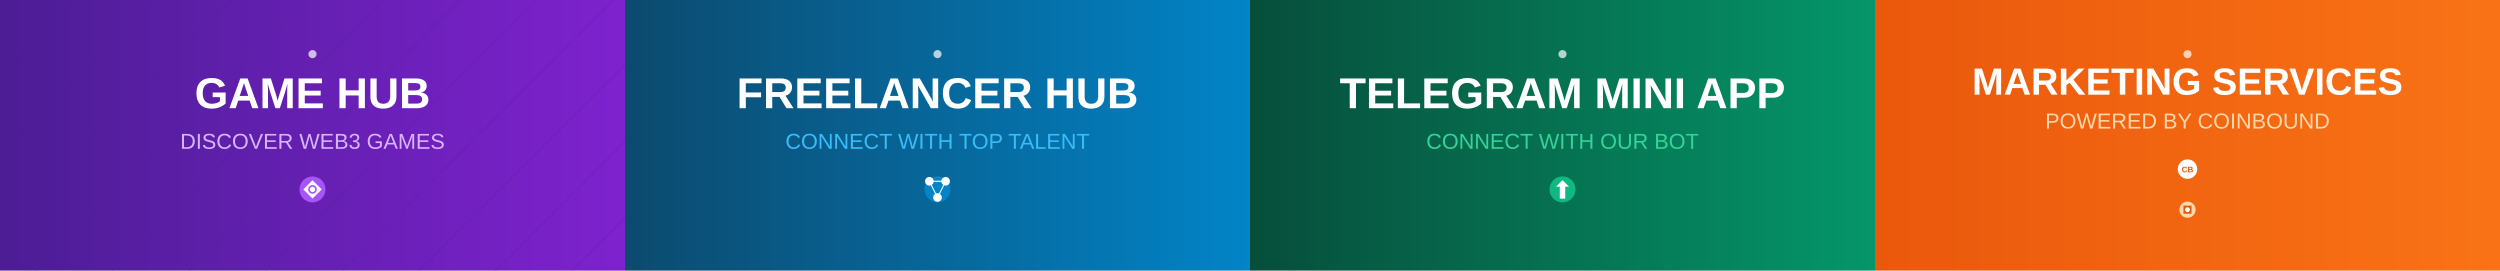
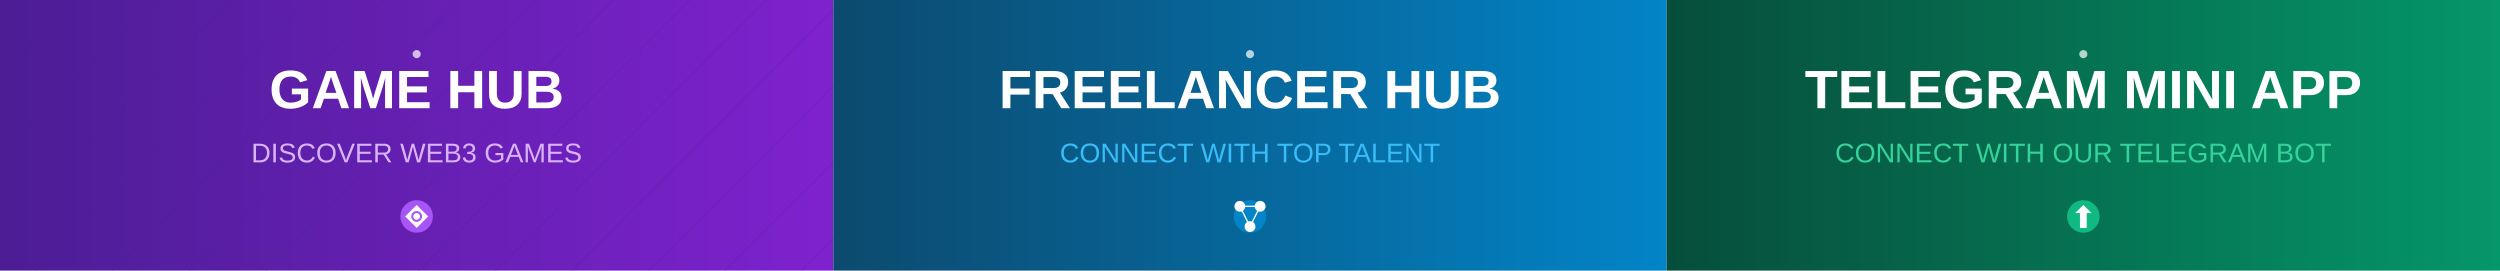
<svg xmlns="http://www.w3.org/2000/svg" width="1848" height="200" viewBox="0 0 1848 200">
  <defs>
    <linearGradient id="gameHubGradient" x1="0%" y1="0%" x2="100%" y2="0%">
      <stop offset="0%" stop-color="#4c1d95" />
      <stop offset="100%" stop-color="#7e22ce" />
    </linearGradient>
    <linearGradient id="freelancerGradient" x1="0%" y1="0%" x2="100%" y2="0%">
      <stop offset="0%" stop-color="#0c4a6e" />
      <stop offset="100%" stop-color="#0284c7" />
    </linearGradient>
-     <linearGradient id="telegramGradient" x1="0%" y1="0%" x2="100%" y2="0%">
+     <linearGradient id="affiliateGradient" x1="0%" y1="0%" x2="100%" y2="0%">
      <stop offset="0%" stop-color="#064e3b" />
      <stop offset="100%" stop-color="#059669" />
-     </linearGradient>
-     <linearGradient id="marketingGradient" x1="0%" y1="0%" x2="100%" y2="0%">
-       <stop offset="0%" stop-color="#ea580c" />
-       <stop offset="100%" stop-color="#f97316" />
    </linearGradient>
    <pattern id="diagonalLines" patternUnits="userSpaceOnUse" width="40" height="40" patternTransform="rotate(45)">
      <line x1="0" y1="0" x2="0" y2="40" stroke="#4c1d95" stroke-width="2" />
    </pattern>
  </defs>
  <a id="gamehub-link" href="/games">
-     <rect x="0" y="0" width="462" height="200" fill="url(#gameHubGradient)" />
-     <rect x="0" y="0" width="462" height="200" fill="url(#diagonalLines)" opacity="0.2" />
-     <text x="231" y="80" font-family="Arial, sans-serif" font-size="32" font-weight="bold" fill="white" text-anchor="middle">
+     <rect x="0" y="0" width="616" height="200" fill="url(#gameHubGradient)" />
+     <rect x="0" y="0" width="616" height="200" fill="url(#diagonalLines)" opacity="0.2" />
+     <text x="308" y="80" font-family="Arial, sans-serif" font-size="40" font-weight="bold" fill="white" text-anchor="middle">
      GAME HUB
    </text>
-     <text x="231" y="110" font-family="Arial, sans-serif" font-size="16" fill="#d8b4fe" text-anchor="middle">
+     <text x="308" y="120" font-family="Arial, sans-serif" font-size="20" fill="#d8b4fe" text-anchor="middle">
      DISCOVER WEB3 GAMES
    </text>
-     <g transform="translate(231, 140) scale(0.4)">
+     <g transform="translate(308, 160) scale(0.5)">
      <circle cx="0" cy="0" r="24" fill="#a855f7" />
      <polygon points="-12,-12 12,-12 12,12 -12,12" fill="white" transform="rotate(45)" />
      <circle cx="0" cy="0" r="8" fill="#a855f7" />
      <circle cx="0" cy="0" r="5" fill="white" />
    </g>
  </a>
  <a id="freelancer-link" href="/marketplace">
-     <rect x="462" y="0" width="462" height="200" fill="url(#freelancerGradient)" />
-     <text x="693" y="80" font-family="Arial, sans-serif" font-size="32" font-weight="bold" fill="white" text-anchor="middle">
+     <rect x="616" y="0" width="616" height="200" fill="url(#freelancerGradient)" />
+     <text x="924" y="80" font-family="Arial, sans-serif" font-size="40" font-weight="bold" fill="white" text-anchor="middle">
      FREELANCER HUB
    </text>
-     <text x="693" y="110" font-family="Arial, sans-serif" font-size="16" fill="#38bdf8" text-anchor="middle">
+     <text x="924" y="120" font-family="Arial, sans-serif" font-size="20" fill="#38bdf8" text-anchor="middle">
      CONNECT WITH TOP TALENT
    </text>
-     <g transform="translate(693, 140) scale(0.4)">
+     <g transform="translate(924, 160) scale(0.5)">
      <circle cx="0" cy="0" r="24" fill="#0284c7" />
      <circle cx="-15" cy="-15" r="8" fill="white" />
      <circle cx="15" cy="-15" r="8" fill="white" />
      <circle cx="0" cy="15" r="8" fill="white" />
      <line x1="-15" y1="-15" x2="15" y2="-15" stroke="white" stroke-width="2" />
      <line x1="-15" y1="-15" x2="0" y2="15" stroke="white" stroke-width="2" />
      <line x1="15" y1="-15" x2="0" y2="15" stroke="white" stroke-width="2" />
    </g>
  </a>
-   <a id="telegram-link" href="https://t.me/aquadsbumpbot?start=_tgr_gMbuSho0MWJh" target="_blank" rel="noopener noreferrer">
-     <rect x="924" y="0" width="462" height="200" fill="url(#telegramGradient)" />
-     <text x="1155" y="80" font-family="Arial, sans-serif" font-size="32" font-weight="bold" fill="white" text-anchor="middle">
+   <a id="affiliate-link" href="/affiliate">
+     <rect x="1232" y="0" width="616" height="200" fill="url(#affiliateGradient)" />
+     <text x="1540" y="80" font-family="Arial, sans-serif" font-size="40" font-weight="bold" fill="white" text-anchor="middle">
      TELEGRAM MINI APP
    </text>
-     <text x="1155" y="110" font-family="Arial, sans-serif" font-size="16" fill="#34d399" text-anchor="middle">
-       CONNECT WITH OUR BOT
+     <text x="1540" y="120" font-family="Arial, sans-serif" font-size="20" fill="#34d399" text-anchor="middle">
+       CONNECT WITH OUR TELEGRAM BOT
    </text>
-     <g transform="translate(1155, 140) scale(0.4)">
+     <g transform="translate(1540, 160) scale(0.5)">
      <circle cx="0" cy="0" r="24" fill="#10b981" />
      <path d="M-12,-5 L0,-17 L12,-5 L5,-5 L5,17 L-5,17 L-5,-5 Z" fill="white" />
-     </g>
-   </a>
-   <a id="marketing-link" href="https://coinbound.io/marketing-plan/?ref=Aquads" target="_blank" rel="noopener noreferrer">
-     <rect x="1386" y="0" width="462" height="200" fill="url(#marketingGradient)" />
-     <text x="1617" y="70" font-family="Arial, sans-serif" font-size="28" font-weight="bold" fill="white" text-anchor="middle">
-       MARKETING SERVICES
-     </text>
-     <text x="1617" y="95" font-family="Arial, sans-serif" font-size="16" fill="#fed7aa" text-anchor="middle">
-       POWERED BY COINBOUND
-     </text>
-     <g transform="translate(1617, 125) scale(0.3)">
-       <circle cx="0" cy="0" r="24" fill="#ffffff" />
-       <text x="0" y="8" font-family="Arial, sans-serif" font-size="20" font-weight="bold" fill="#ea580c" text-anchor="middle">CB</text>
-     </g>
-     <g transform="translate(1617, 155) scale(0.3)">
-       <circle cx="0" cy="0" r="20" fill="#fed7aa" />
-       <path d="M-10,-10 L10,-10 L10,10 L-10,10 Z" fill="#ea580c" />
-       <circle cx="0" cy="0" r="6" fill="white" />
    </g>
  </a>
  <style>
    a:hover rect {
      filter: brightness(1.2);
      transition: filter 0.3s ease;
    }
    
    #gamehub-link:hover text,
    #freelancer-link:hover text,
-     #telegram-link:hover text,
-     #marketing-link:hover text {
+     #affiliate-link:hover text {
      filter: drop-shadow(0 0 3px white);
    }
    
    /* Animated elements */
    .particle {
      animation: float 3s infinite ease-in-out;
    }
    @keyframes float {
      0%, 100% { transform: translateY(0); }
      50% { transform: translateY(-5px); }
    }
  </style>
-   <circle class="particle" cx="231" cy="40" r="3" fill="white" opacity="0.7">
+   <circle class="particle" cx="308" cy="40" r="3" fill="white" opacity="0.7">
    <animate attributeName="opacity" values="0.3;0.7;0.3" dur="3s" repeatCount="indefinite" />
  </circle>
-   <circle class="particle" cx="693" cy="40" r="3" fill="white" opacity="0.7">
+   <circle class="particle" cx="924" cy="40" r="3" fill="white" opacity="0.7">
    <animate attributeName="opacity" values="0.3;0.7;0.3" dur="2.7s" repeatCount="indefinite" />
  </circle>
-   <circle class="particle" cx="1155" cy="40" r="3" fill="white" opacity="0.7">
+   <circle class="particle" cx="1540" cy="40" r="3" fill="white" opacity="0.7">
    <animate attributeName="opacity" values="0.3;0.7;0.3" dur="3.3s" repeatCount="indefinite" />
  </circle>
-   <circle class="particle" cx="1617" cy="40" r="3" fill="white" opacity="0.7">
-     <animate attributeName="opacity" values="0.3;0.7;0.3" dur="2.5s" repeatCount="indefinite" />
-   </circle>
</svg>
